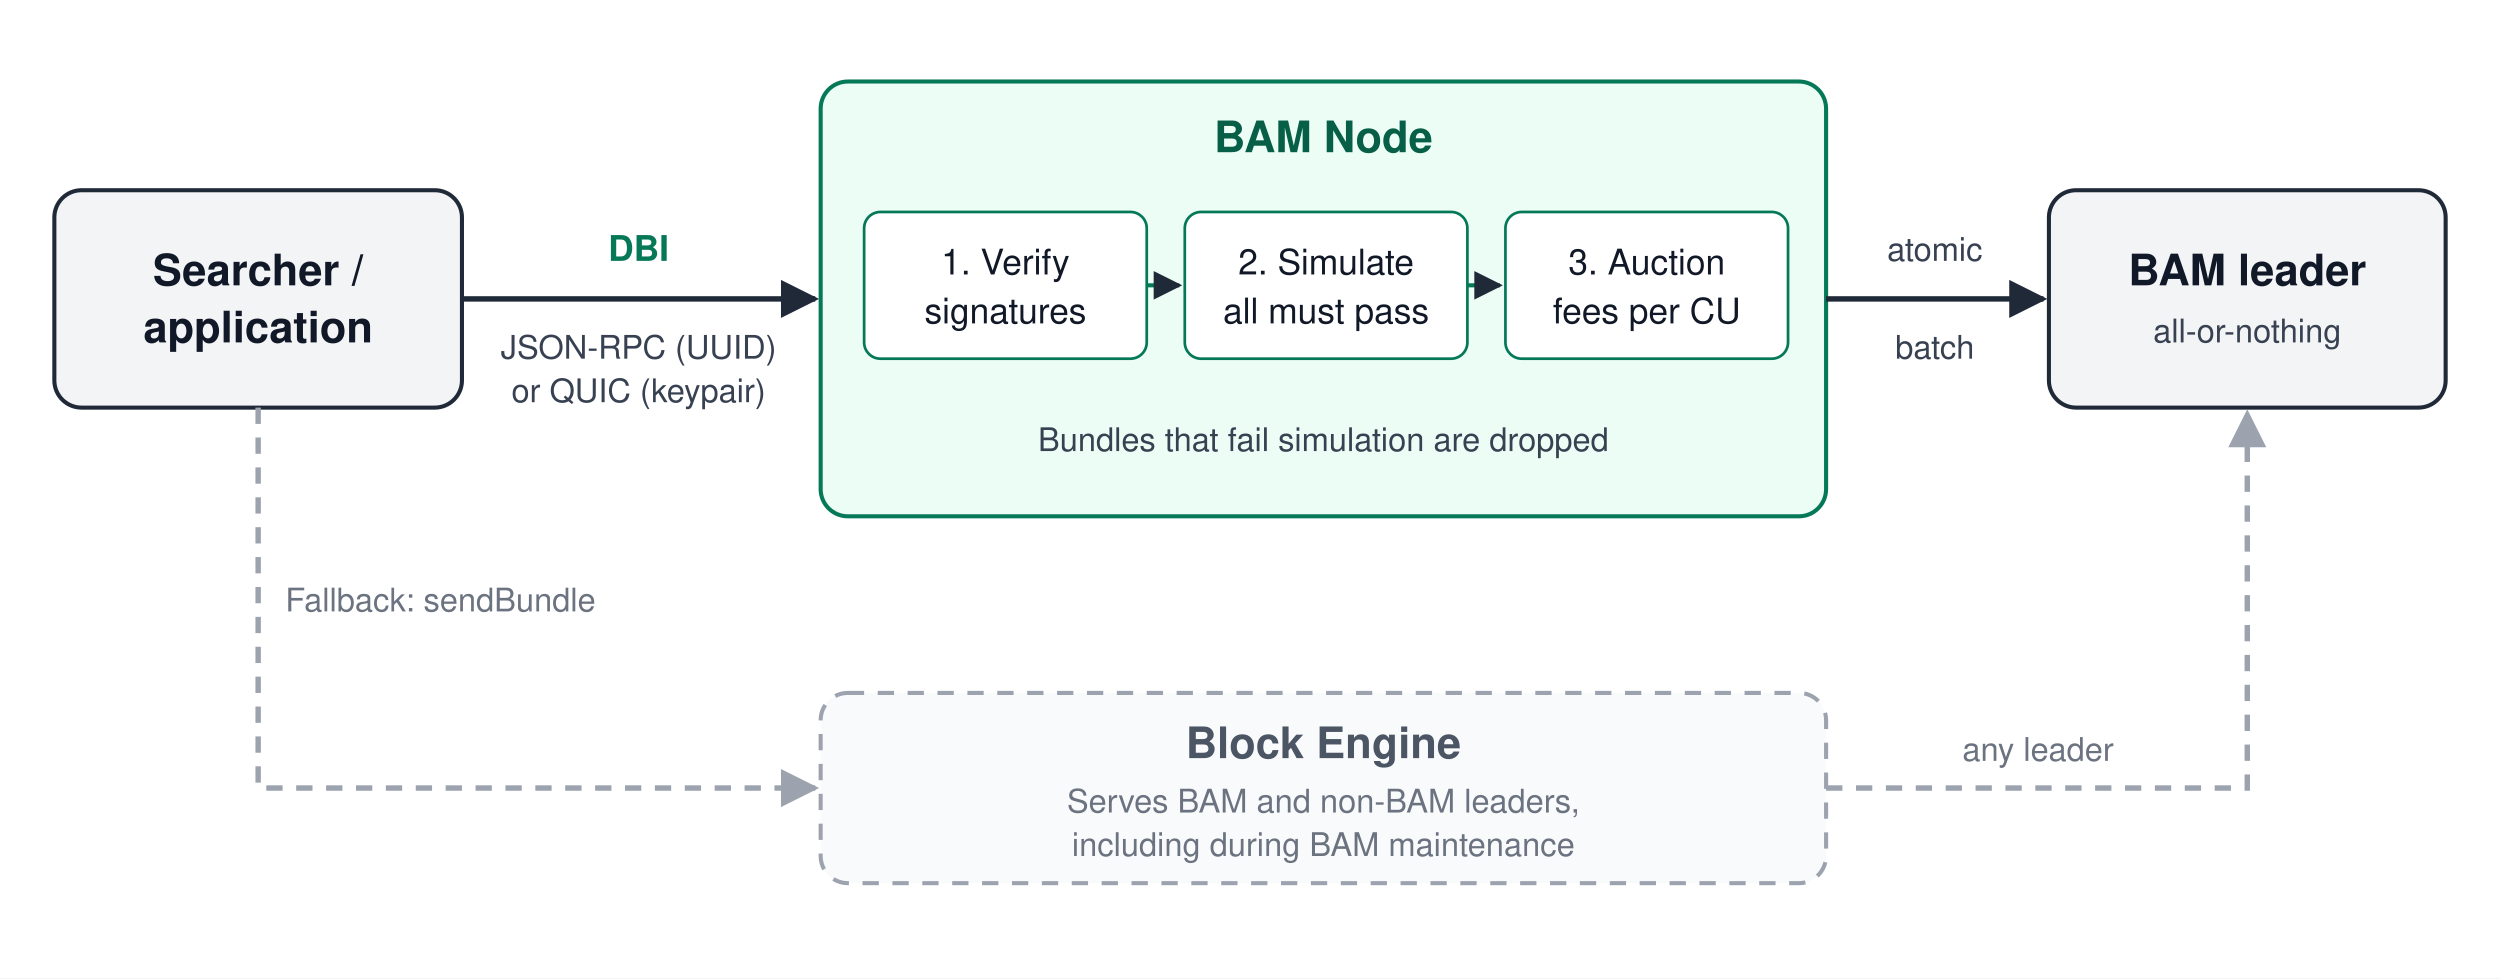
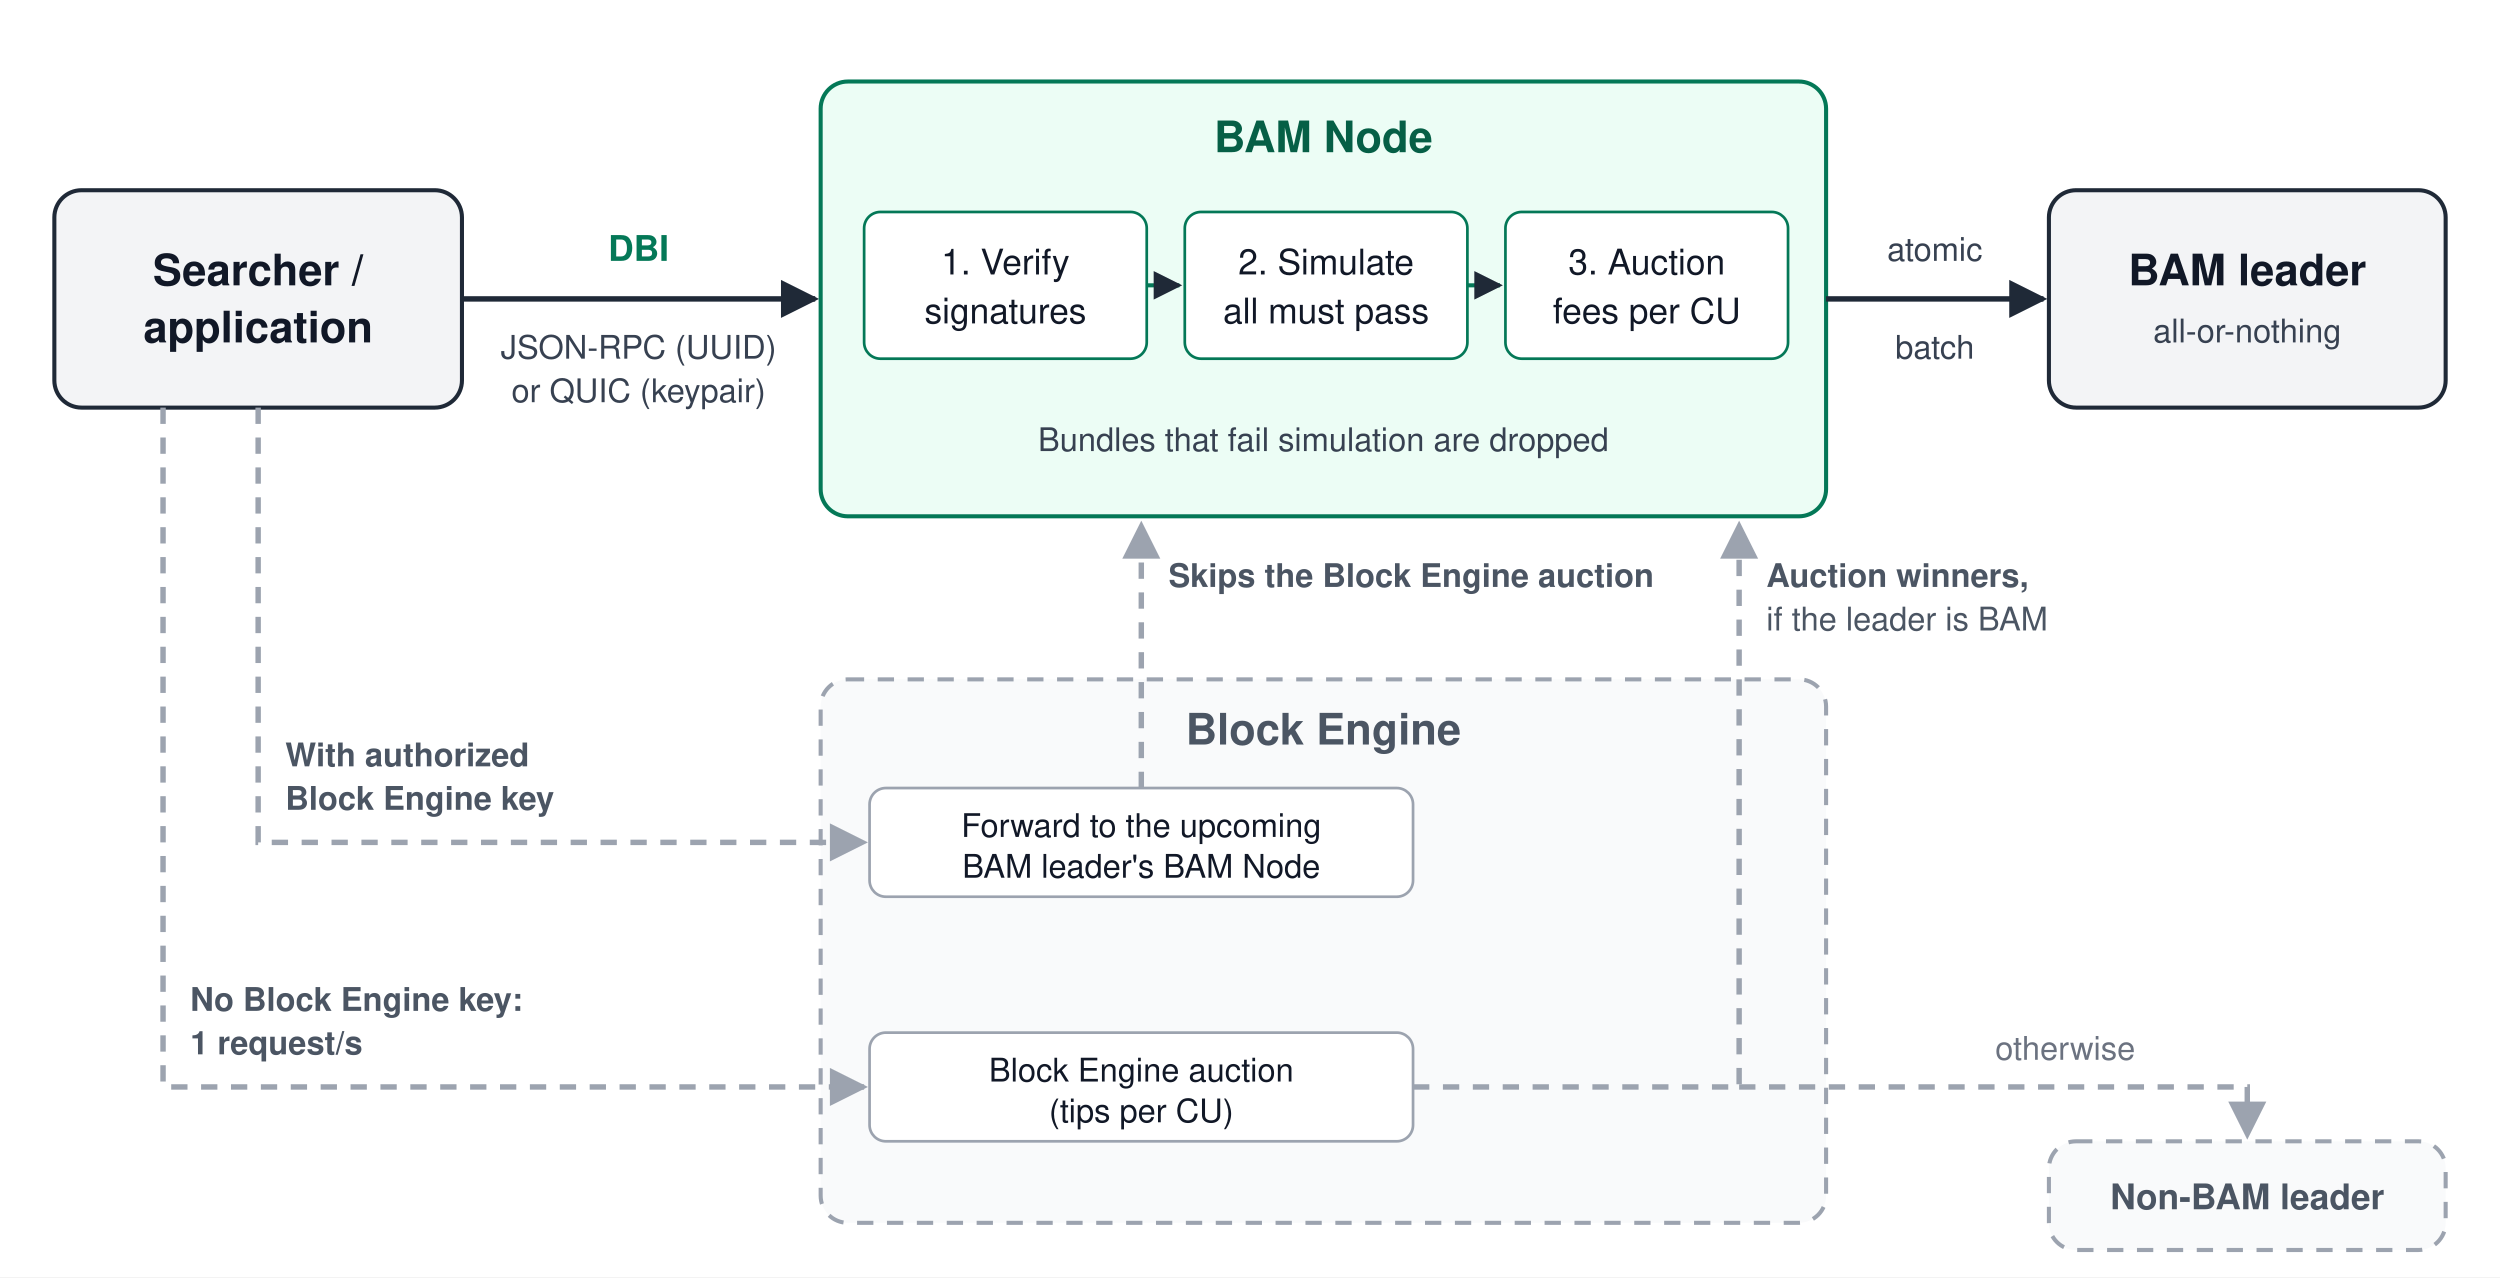
- <svg xmlns="http://www.w3.org/2000/svg" viewBox="0 0 920 360" width="920" height="360" font-family="-apple-system, BlinkMacSystemFont, 'Segoe UI', Helvetica, Arial, sans-serif" role="img" aria-labelledby="t d">
+ <svg xmlns="http://www.w3.org/2000/svg" viewBox="0 0 920 470" width="920" height="470" font-family="-apple-system, BlinkMacSystemFont, 'Segoe UI', Helvetica, Arial, sans-serif" role="img" aria-labelledby="t d">
  <defs>
    <marker id="a" viewBox="0 0 10 10" refX="9" refY="5" markerWidth="7" markerHeight="7" orient="auto-start-reverse">
      <path d="M0,0 L10,5 L0,10 z" fill="#1f2937" />
    </marker>
    <marker id="g" viewBox="0 0 10 10" refX="9" refY="5" markerWidth="7" markerHeight="7" orient="auto-start-reverse">
      <path d="M0,0 L10,5 L0,10 z" fill="#9ca3af" />
    </marker>
  </defs>
-   <rect width="920" height="360" fill="#ffffff" />
+   <rect width="920" height="470" fill="#ffffff" />
  <rect x="20" y="70" width="150" height="80" rx="10" fill="#f3f4f6" stroke="#1f2937" stroke-width="1.5" />
  <text x="95" y="105" text-anchor="middle" font-size="16" font-weight="600" fill="#111827">Searcher /</text>
  <text x="95" y="126" text-anchor="middle" font-size="16" font-weight="600" fill="#111827">application</text>
  <line x1="170" y1="110" x2="300" y2="110" stroke="#1f2937" stroke-width="2" marker-end="url(#a)" />
  <text x="235" y="96" text-anchor="middle" font-size="13" font-weight="600" fill="#047857">DBI</text>
  <text x="235" y="132" text-anchor="middle" font-size="12" fill="#374151">JSON-RPC (UUID)</text>
  <text x="235" y="148" text-anchor="middle" font-size="12" fill="#374151">or QUIC (keypair)</text>
  <rect x="302" y="30" width="370" height="160" rx="10" fill="#ecfdf5" stroke="#047857" stroke-width="1.5" />
  <text x="487" y="56" text-anchor="middle" font-size="16" font-weight="600" fill="#065f46">BAM Node</text>
  <g font-size="13" fill="#111827" text-anchor="middle">
    <rect x="318" y="78" width="104" height="54" rx="6" fill="#ffffff" stroke="#047857" />
    <text x="370" y="101">1. Verify</text>
    <text x="370" y="119">signatures</text>
    <rect x="436" y="78" width="104" height="54" rx="6" fill="#ffffff" stroke="#047857" />
    <text x="488" y="101">2. Simulate</text>
    <text x="488" y="119">all must pass</text>
    <rect x="554" y="78" width="104" height="54" rx="6" fill="#ffffff" stroke="#047857" />
    <text x="606" y="101">3. Auction</text>
    <text x="606" y="119">fees per CU</text>
  </g>
  <line x1="422" y1="105" x2="434" y2="105" stroke="#047857" stroke-width="1.5" marker-end="url(#a)" />
  <line x1="540" y1="105" x2="552" y2="105" stroke="#047857" stroke-width="1.5" marker-end="url(#a)" />
  <text x="487" y="166" text-anchor="middle" font-size="12" fill="#374151">Bundles that fail simulation are dropped</text>
  <line x1="672" y1="110" x2="752" y2="110" stroke="#1f2937" stroke-width="2" marker-end="url(#a)" />
  <text x="712" y="96" text-anchor="middle" font-size="12" fill="#374151">atomic</text>
  <text x="712" y="132" text-anchor="middle" font-size="12" fill="#374151">batch</text>
  <rect x="754" y="70" width="146" height="80" rx="10" fill="#f3f4f6" stroke="#1f2937" stroke-width="1.5" />
  <text x="827" y="105" text-anchor="middle" font-size="16" font-weight="600" fill="#111827">BAM leader</text>
  <text x="827" y="126" text-anchor="middle" font-size="12" fill="#374151">all-or-nothing</text>
-   <path d="M95,150 L95,290 L300,290" fill="none" stroke="#9ca3af" stroke-width="2" stroke-dasharray="6 5" marker-end="url(#g)" />
-   <text x="105" y="225" font-size="12" fill="#6b7280">Fallback: sendBundle</text>
-   <rect x="302" y="255" width="370" height="70" rx="10" fill="#f9fafb" stroke="#9ca3af" stroke-width="1.5" stroke-dasharray="6 5" />
-   <text x="487" y="279" text-anchor="middle" font-size="16" font-weight="600" fill="#4b5563">Block Engine</text>
-   <text x="487" y="299" text-anchor="middle" font-size="12" fill="#6b7280">Serves BAM and non-BAM leaders,</text>
-   <text x="487" y="315" text-anchor="middle" font-size="12" fill="#6b7280">including during BAM maintenance</text>
-   <path d="M672,290 L827,290 L827,152" fill="none" stroke="#9ca3af" stroke-width="2" stroke-dasharray="6 5" marker-end="url(#g)" />
-   <text x="750" y="280" text-anchor="middle" font-size="12" fill="#6b7280">any leader</text>
+   <rect x="302" y="250" width="370" height="200" rx="10" fill="#f9fafb" stroke="#9ca3af" stroke-width="1.5" stroke-dasharray="6 5" />
+   <text x="487" y="274" text-anchor="middle" font-size="16" font-weight="600" fill="#4b5563">Block Engine</text>
+   <path d="M95,150 L95,310 L318,310" fill="none" stroke="#9ca3af" stroke-width="2" stroke-dasharray="6 5" marker-end="url(#g)" />
+   <text x="105" y="282" font-size="12" font-weight="600" fill="#4b5563">With authorized</text>
+   <text x="105" y="298" font-size="12" font-weight="600" fill="#4b5563">Block Engine key</text>
+   <rect x="320" y="290" width="200" height="40" rx="6" fill="#ffffff" stroke="#9ca3af" />
+   <text x="420" y="308" text-anchor="middle" font-size="12" fill="#111827">Forward to the upcoming</text>
+   <text x="420" y="323" text-anchor="middle" font-size="12" fill="#111827">BAM leader's BAM Node</text>
+   <path d="M420,290 L420,193" fill="none" stroke="#9ca3af" stroke-width="2" stroke-dasharray="6 5" marker-end="url(#g)" />
+   <text x="430" y="216" font-size="12" font-weight="600" fill="#4b5563">Skips the Block Engine auction</text>
+   <path d="M60,150 L60,400 L318,400" fill="none" stroke="#9ca3af" stroke-width="2" stroke-dasharray="6 5" marker-end="url(#g)" />
+   <text x="70" y="372" font-size="12" font-weight="600" fill="#4b5563">No Block Engine key:</text>
+   <text x="70" y="388" font-size="12" font-weight="600" fill="#4b5563">1 request/s</text>
+   <rect x="320" y="380" width="200" height="40" rx="6" fill="#ffffff" stroke="#9ca3af" />
+   <text x="420" y="398" text-anchor="middle" font-size="12" fill="#111827">Block Engine auction</text>
+   <text x="420" y="413" text-anchor="middle" font-size="12" fill="#111827">(tips per CU)</text>
+   <path d="M520,400 L640,400 L640,193" fill="none" stroke="#9ca3af" stroke-width="2" stroke-dasharray="6 5" marker-end="url(#g)" />
+   <text x="650" y="216" font-size="12" font-weight="600" fill="#4b5563">Auction winners,</text>
+   <text x="650" y="232" font-size="12" fill="#4b5563">if the leader is BAM</text>
+   <path d="M640,400 L827,400 L827,418" fill="none" stroke="#9ca3af" stroke-width="2" stroke-dasharray="6 5" marker-end="url(#g)" />
+   <text x="760" y="390" text-anchor="middle" font-size="12" fill="#6b7280">otherwise</text>
+   <rect x="754" y="420" width="146" height="40" rx="10" fill="#f9fafb" stroke="#9ca3af" stroke-width="1.5" stroke-dasharray="6 5" />
+   <text x="827" y="445" text-anchor="middle" font-size="13" font-weight="600" fill="#4b5563">Non-BAM leader</text>
</svg>
